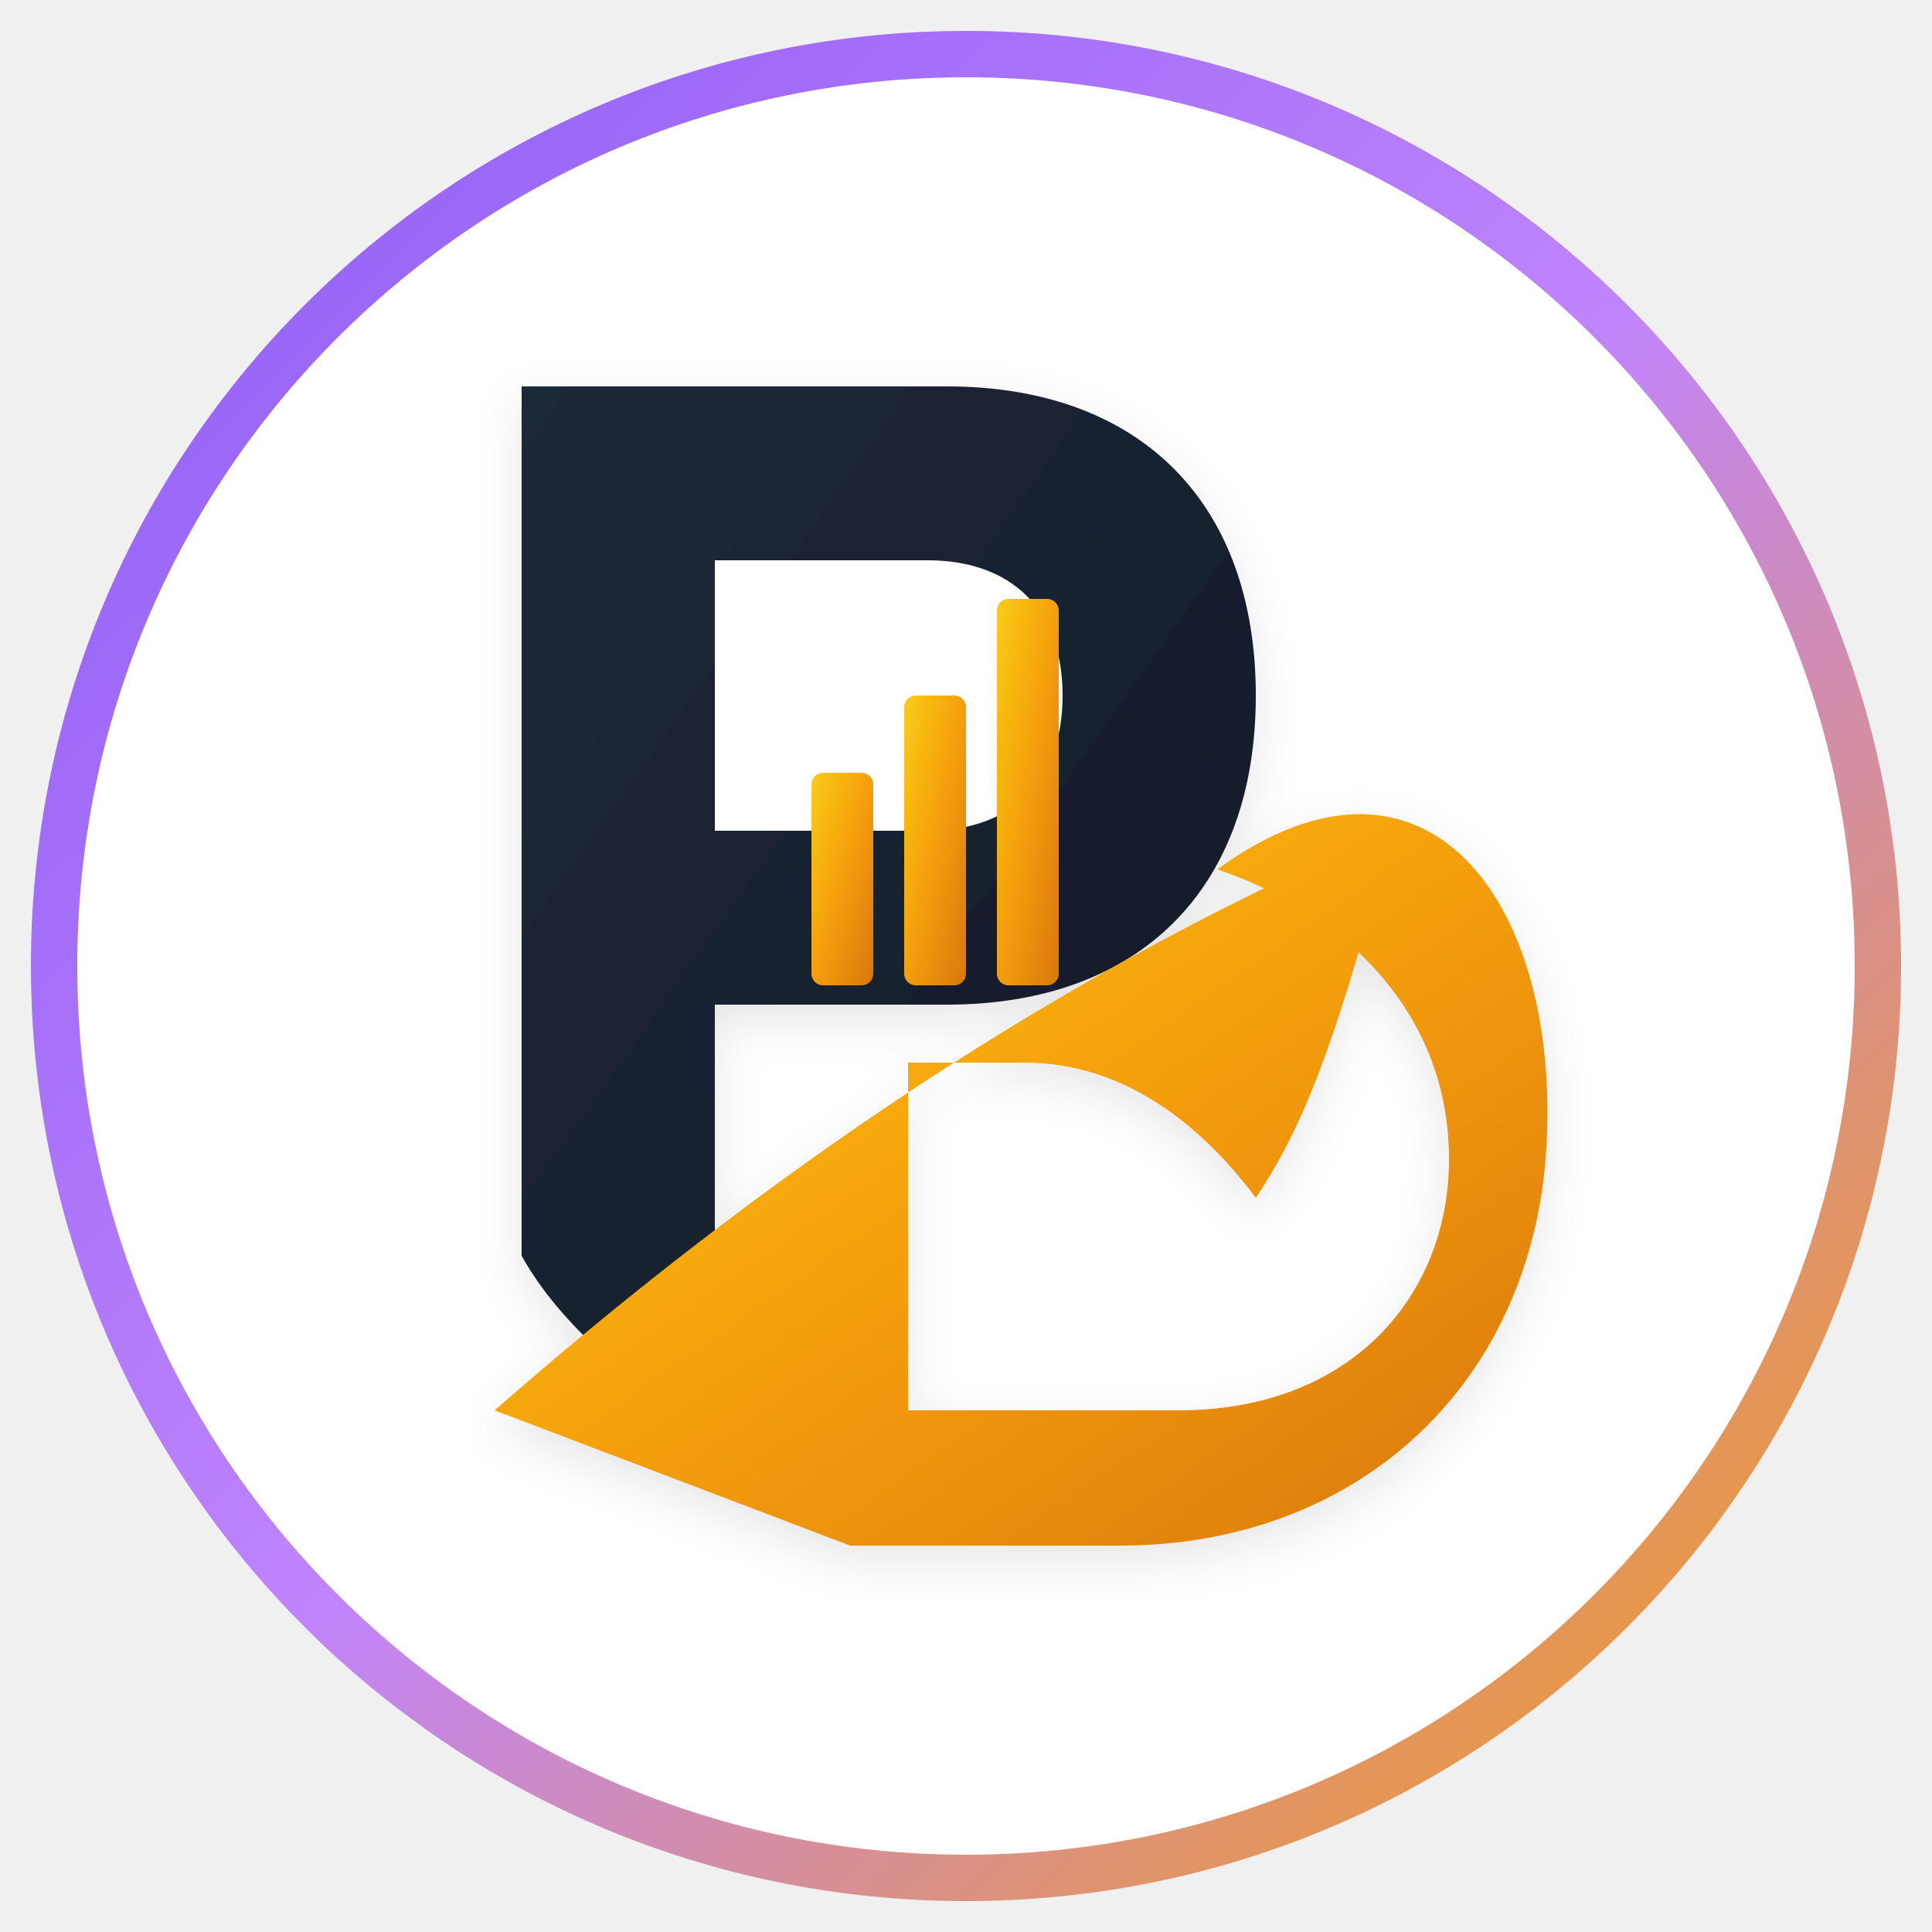
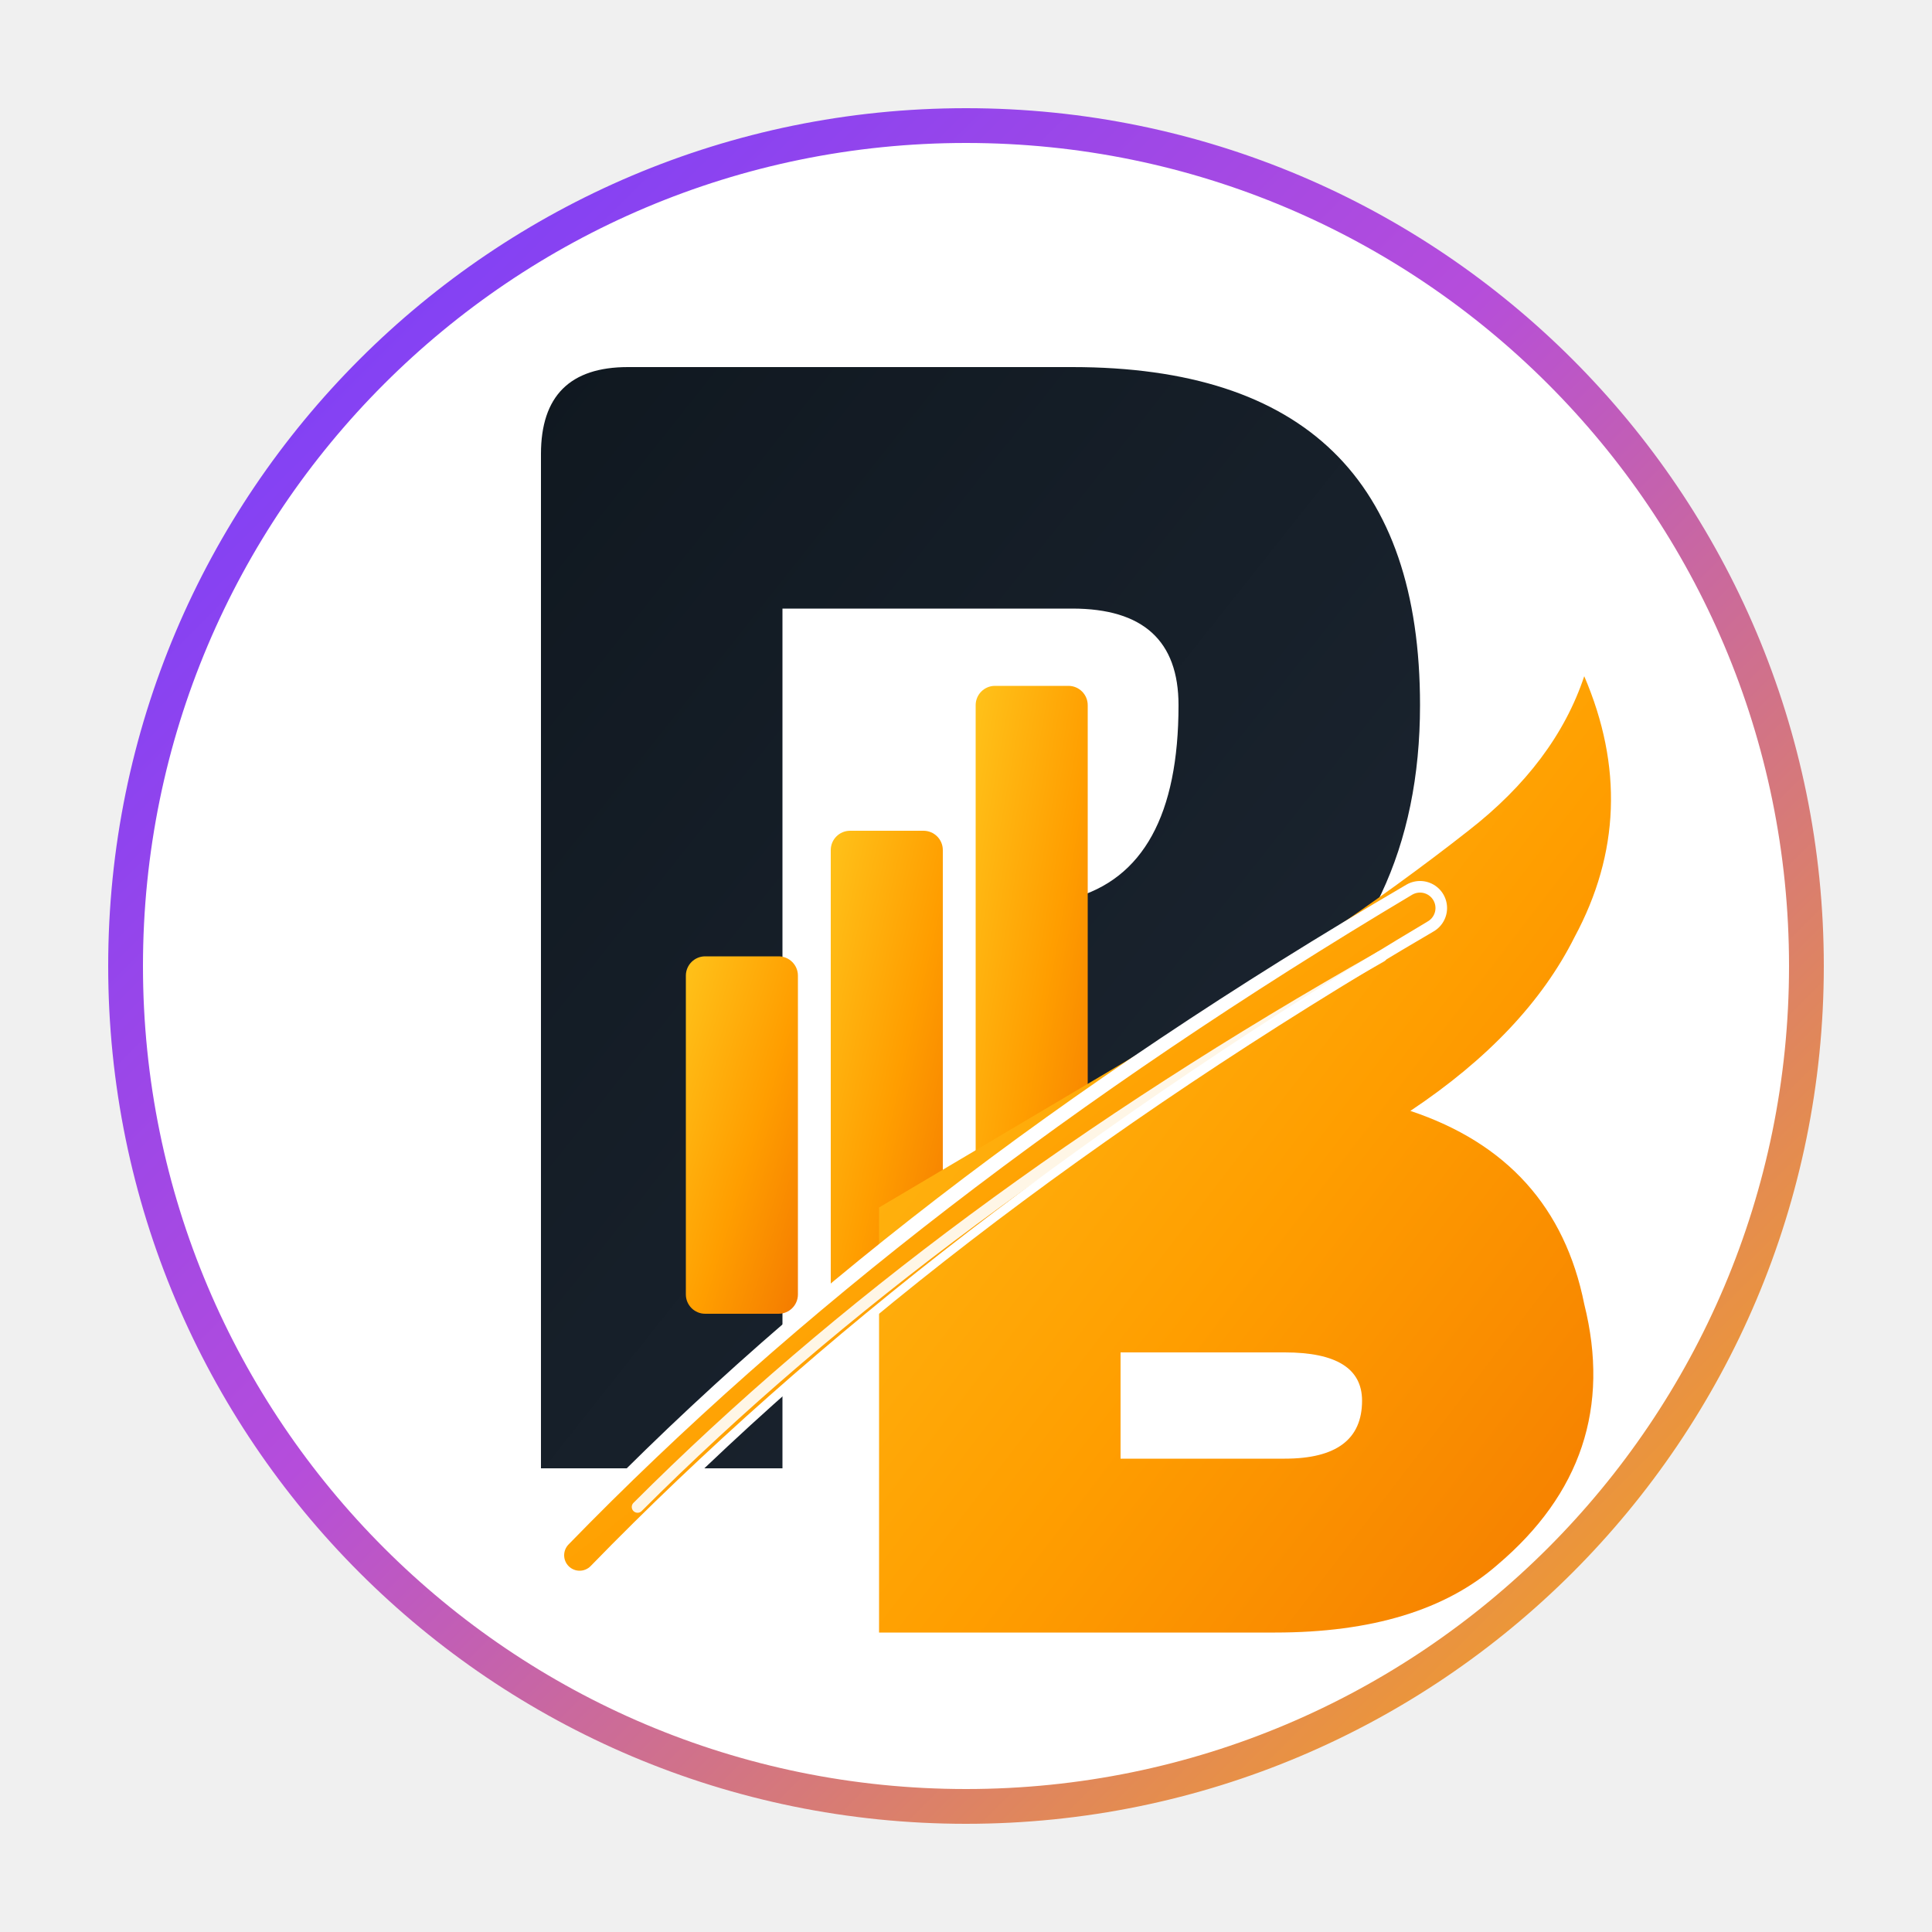
- <svg xmlns="http://www.w3.org/2000/svg" viewBox="0 0 500 500" width="100%" height="100%">
+ <svg xmlns="http://www.w3.org/2000/svg" viewBox="0 0 1000 1000" width="1000" height="1000">
  <defs>
-     <linearGradient id="pbitianRingGrad" x1="0%" y1="0%" x2="100%" y2="100%">
-       <stop offset="0%" stop-color="#8B5CF6" />
-       <stop offset="50%" stop-color="#C084FC" />
-       <stop offset="100%" stop-color="#F59E0B" />
+     <linearGradient id="ring" x1="0%" y1="0%" x2="100%" y2="100%">
+       <stop offset="0%" stop-color="#6D3CFF" />
+       <stop offset="45%" stop-color="#B54DDB" />
+       <stop offset="100%" stop-color="#FFB000" />
    </linearGradient>
-     <linearGradient id="pbitianGoldGrad" x1="0%" y1="0%" x2="100%" y2="100%">
-       <stop offset="0%" stop-color="#FACC15" />
-       <stop offset="50%" stop-color="#F59E0B" />
-       <stop offset="100%" stop-color="#D97706" />
+     <linearGradient id="gold" x1="0%" y1="0%" x2="100%" y2="100%">
+       <stop offset="0%" stop-color="#FFC21A" />
+       <stop offset="55%" stop-color="#FF9E00" />
+       <stop offset="100%" stop-color="#F47B00" />
    </linearGradient>
-     <linearGradient id="pbitianDarkGrad" x1="0%" y1="0%" x2="100%" y2="100%">
-       <stop offset="0%" stop-color="#1F2937" />
-       <stop offset="100%" stop-color="#111827" />
+     <linearGradient id="dark" x1="0%" y1="0%" x2="100%" y2="100%">
+       <stop offset="0%" stop-color="#101820" />
+       <stop offset="100%" stop-color="#1D2733" />
    </linearGradient>
-     <filter id="pbitianGlow" x="-20%" y="-20%" width="140%" height="140%">
-       <feDropShadow dx="0" dy="4" stdDeviation="6" flood-color="#000" flood-opacity="0.1" />
+     <filter id="soft" x="-20%" y="-20%" width="140%" height="140%">
+       <feGaussianBlur stdDeviation="8" />
    </filter>
  </defs>
-   <circle cx="250" cy="250" r="238" fill="#FFFFFF" />
-   <circle cx="250" cy="250" r="236" fill="none" stroke="url(#pbitianRingGrad)" stroke-width="12" />
-   <g transform="translate(100, 75)" filter="url(#pbitianGlow)">
-     <path d="M 35,25 L 145,25 C 195,25 225,55 225,105 C 225,155 195,185 145,185 L 85,185 L 85,295 C 65,285 45,268 35,250 Z" fill="url(#pbitianDarkGrad)" />
-     <path d="M 85,70 L 140,70 C 162,70 175,83 175,105 C 175,127 162,140 140,140 L 85,140 Z" fill="#FFFFFF" />
-     <rect x="110" y="125" width="16" height="55" rx="3" fill="url(#pbitianGoldGrad)" />
-     <rect x="134" y="105" width="16" height="75" rx="3" fill="url(#pbitianGoldGrad)" />
-     <rect x="158" y="80" width="16" height="100" rx="3" fill="url(#pbitianGoldGrad)" />
-     <path d="M 28,290 C 85,240 165,180 260,140 C 245,200 235,220 225,235 C 210,215 190,200 165,200 L 135,200 L 135,290 L 205,290 C 250,290 275,260 275,225 C 275,185 245,160 215,150 C 270,110 305,160 300,225 C 295,285 250,325 190,325 L 120,325 Z" fill="url(#pbitianGoldGrad)" />
-   </g>
+   <circle cx="500" cy="500" r="435" fill="white" />
+   <circle cx="500" cy="500" r="435" fill="none" stroke="url(#ring)" stroke-width="18" />
+   <circle cx="500" cy="500" r="405" fill="#fff" opacity="0.96" />
+   <path fill="url(#dark)" d="     M280 760 L280 235     Q280 190 325 190     L555 190     Q735 190 735 365     Q735 475 655 535     Q615 565 555 580     L555 465     Q610 450 610 365     Q610 315 555 315     L405 315     L405 760 Z" />
+   <rect x="355" y="495" width="58" height="185" rx="10" fill="url(#gold)" />
+   <rect x="430" y="430" width="58" height="250" rx="10" fill="url(#gold)" />
+   <rect x="505" y="355" width="58" height="325" rx="10" fill="url(#gold)" />
+   <path fill="url(#gold)" d="     M455 625     L590 545     Q690 485 760 430     Q805 395 820 350     Q850 420 815 485     Q790 535 730 575     Q805 600 820 675     Q840 755 775 810     Q735 845 660 845     L455 845 Z     M580 700 L580 755 L665 755     Q705 755 705 725     Q705 700 665 700 Z" />
+   <path d="M300 805 Q470 625 735 470" fill="none" stroke="white" stroke-width="28" stroke-linecap="round" />
+   <path d="M300 805 Q475 625 735 470" fill="none" stroke="url(#gold)" stroke-width="16" stroke-linecap="round" />
+   <path d="M330 780 Q485 625 715 495" fill="none" stroke="white" stroke-width="6" stroke-linecap="round" opacity=".9" />
</svg>
